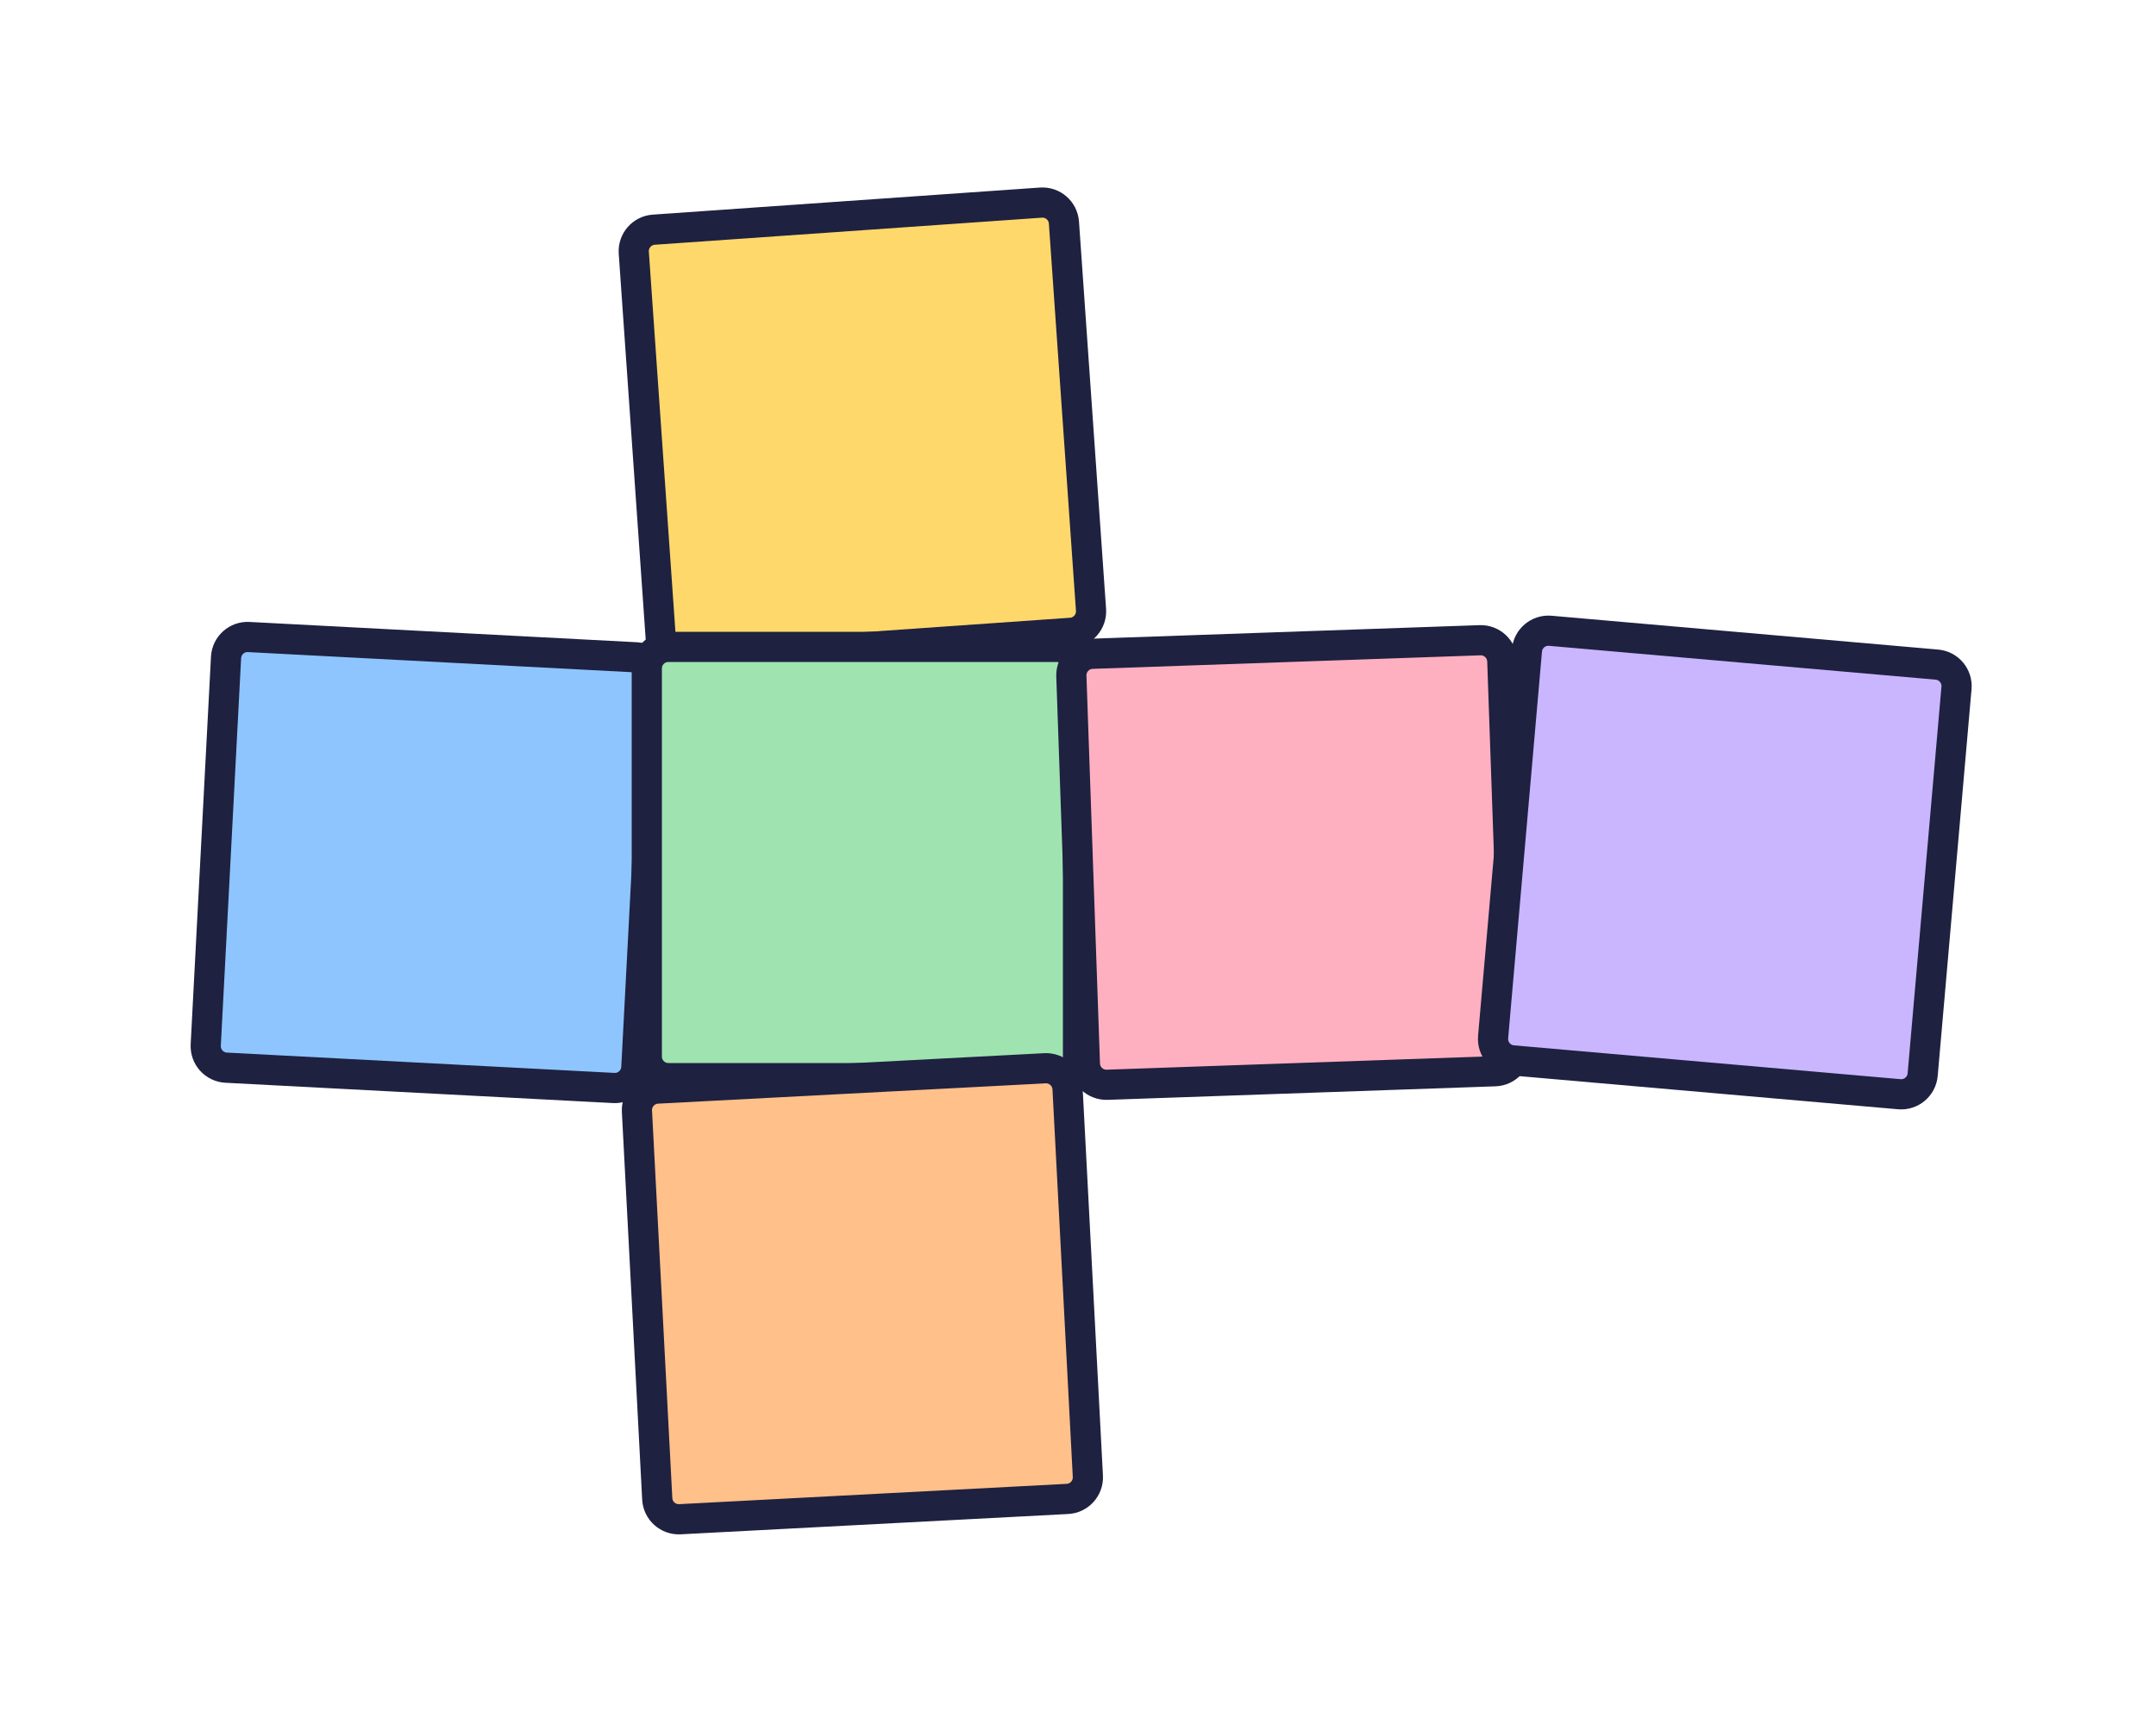
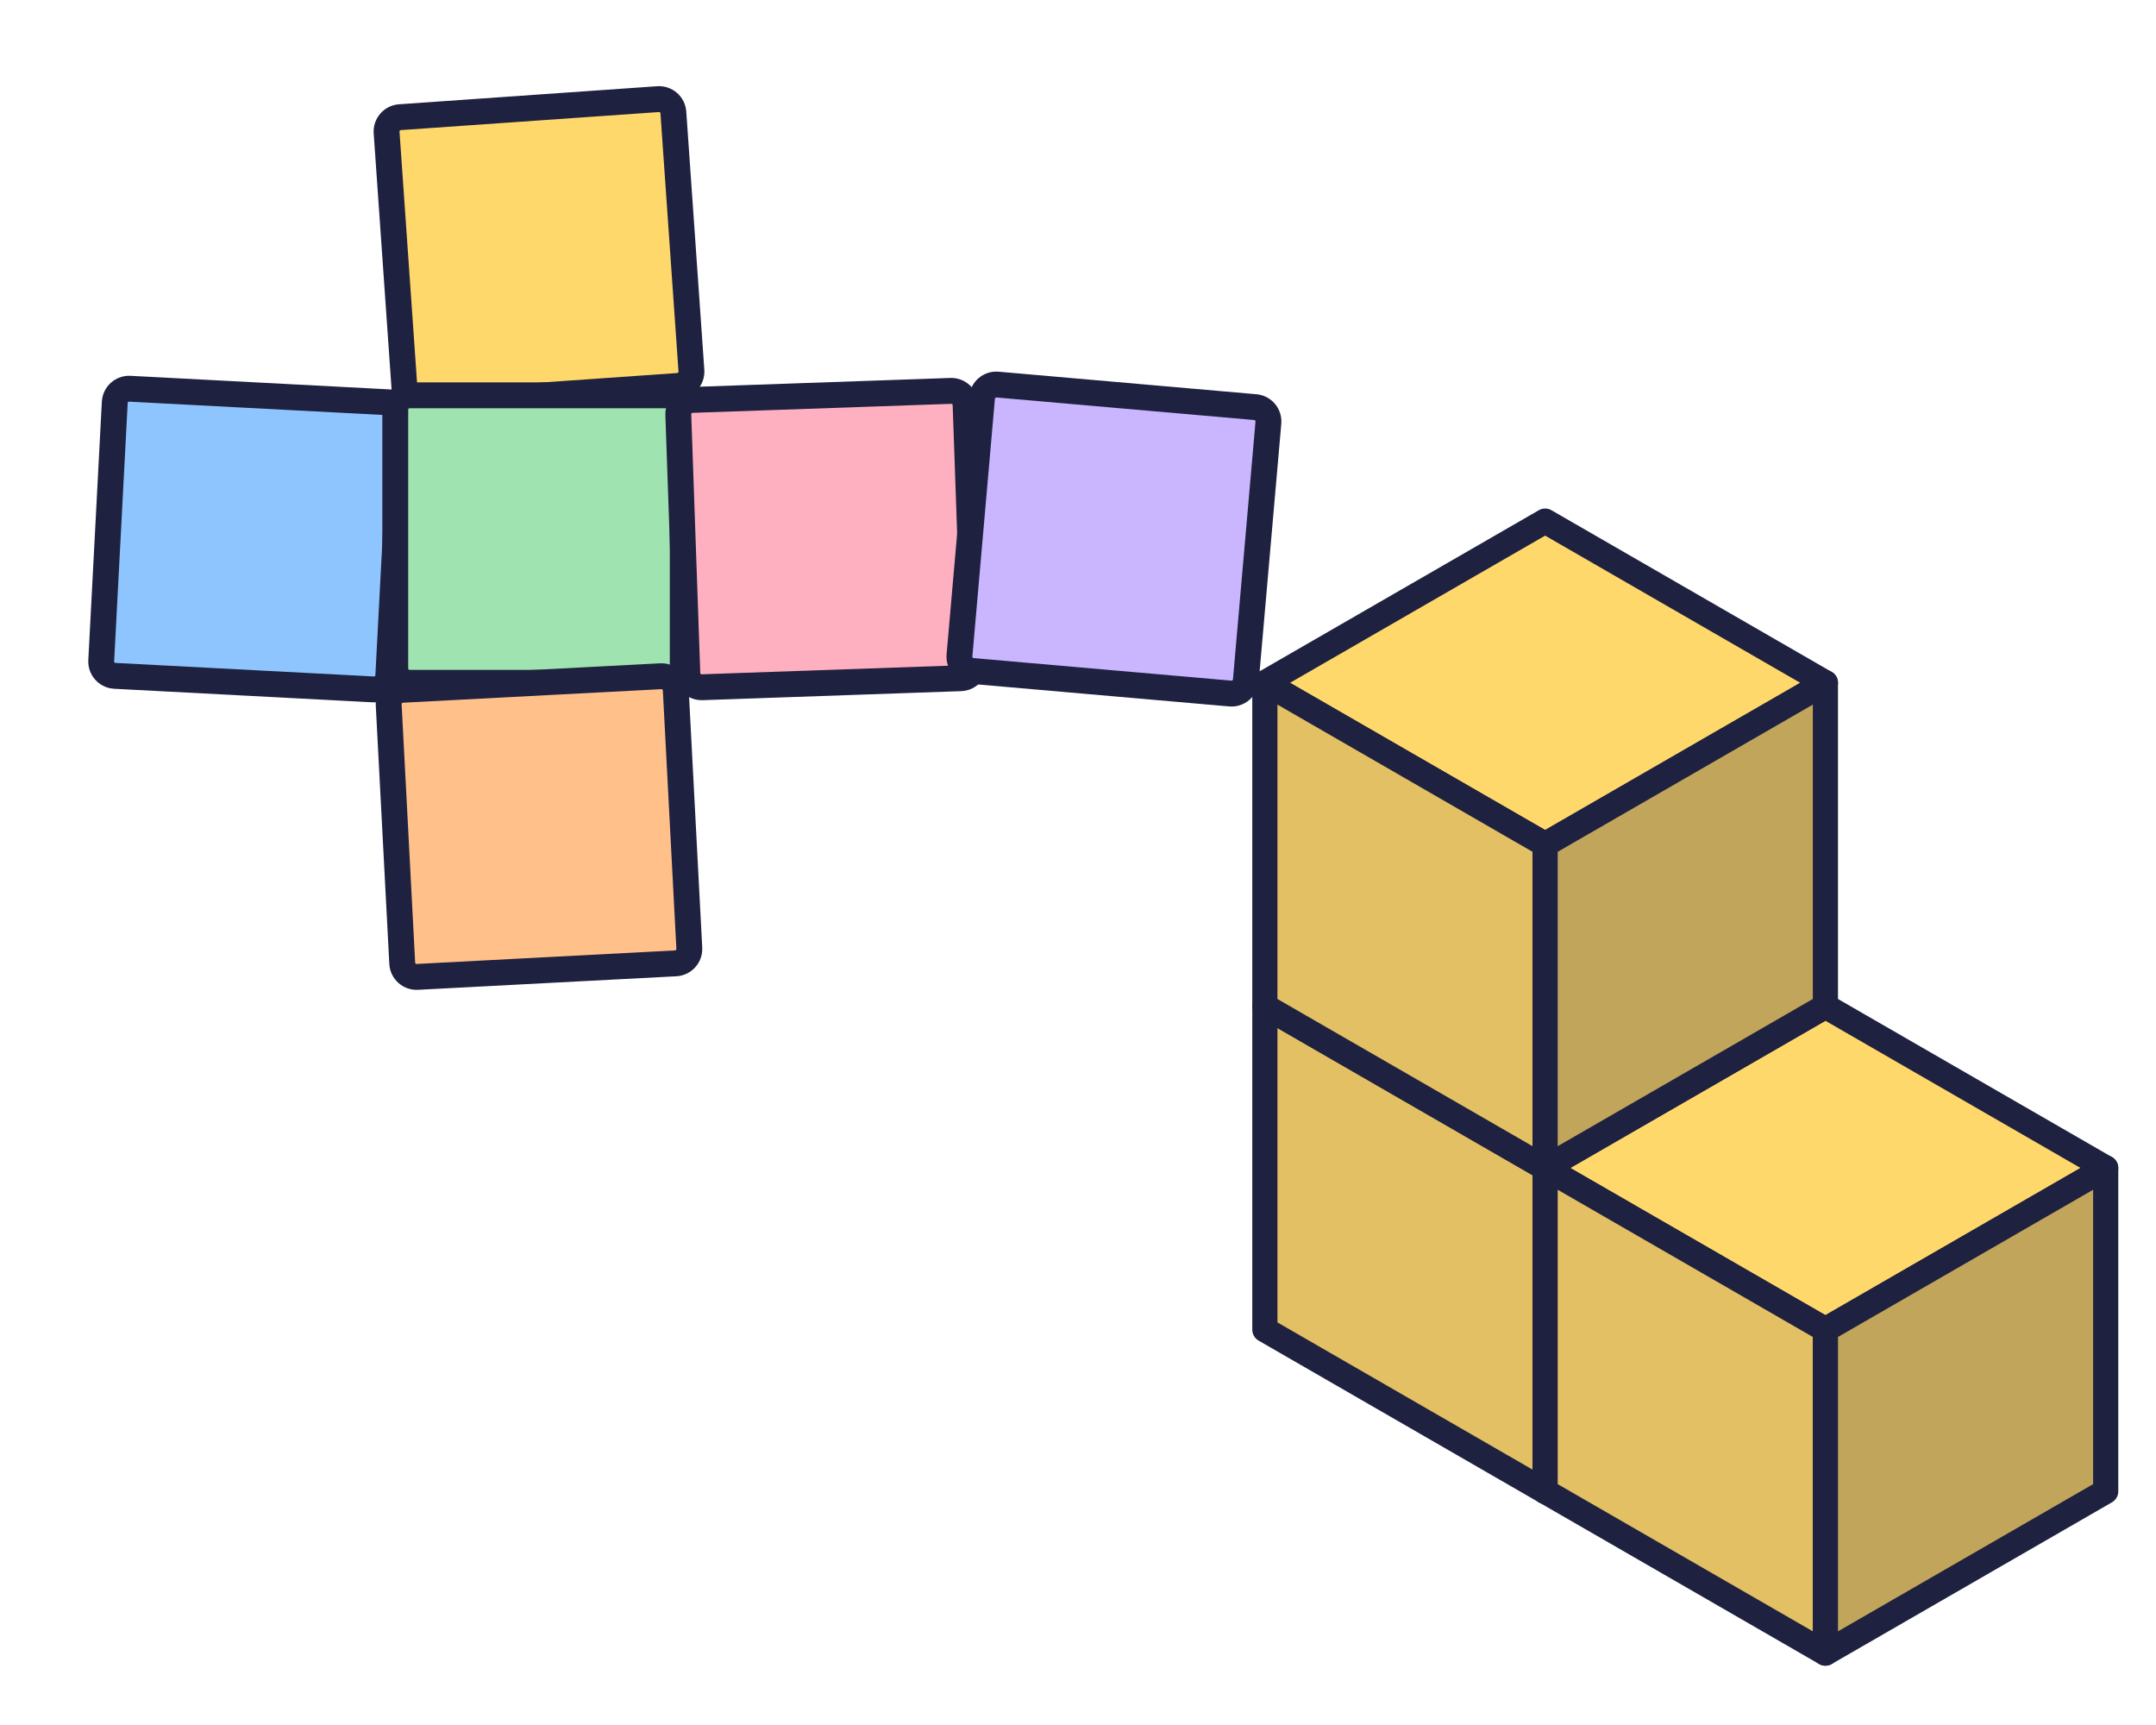
- <svg xmlns="http://www.w3.org/2000/svg" viewBox="-0.5 -0.5 5 4" width="170" height="136">
-   <g stroke="#1e2140" stroke-width="0.07" stroke-linejoin="round">
+ <svg xmlns="http://www.w3.org/2000/svg" viewBox="-0.5 -0.5 6 4.8" width="170" height="136">
+   <g transform="translate(-0.2 -0.2) scale(0.8)" stroke="#1e2140" stroke-width="0.09" stroke-linejoin="round">
    <rect x="1" y="0" width="1" height="1" rx="0.05" fill="#ffd86b" transform="rotate(-4 1.5 0.5)" />
    <rect x="0" y="1" width="1" height="1" rx="0.05" fill="#8ec5ff" transform="rotate(3 0.5 1.5)" />
    <rect x="1" y="1" width="1" height="1" rx="0.05" fill="#9fe3b0" />
    <rect x="2" y="1" width="1" height="1" rx="0.05" fill="#ffb0c0" transform="rotate(-2 2.5 1.5)" />
    <rect x="3" y="1" width="1" height="1" rx="0.05" fill="#c9b6ff" transform="rotate(5 3.5 1.5)" />
    <rect x="1" y="2" width="1" height="1" rx="0.05" fill="#ffc08a" transform="rotate(-3 1.5 2.5)" />
  </g>
+   <g stroke="#1e2140" stroke-width="0.07" stroke-linejoin="round">
+     <polygon points="3.80,1.85 4.58,2.30 3.80,2.75 3.02,2.30" fill="#ffd86b" />
+     <polygon points="3.02,3.20 3.80,3.65 3.80,2.75 3.02,2.30" fill="#e2c063" />
+     <polygon points="4.58,3.20 3.80,3.65 3.80,2.75 4.58,2.30" fill="#c1a55a" />
+     <polygon points="4.58,2.30 5.36,2.75 4.58,3.20 3.80,2.75" fill="#ffd86b" />
+     <polygon points="3.80,3.65 4.58,4.10 4.58,3.20 3.80,2.75" fill="#e2c063" />
+     <polygon points="5.36,3.65 4.58,4.10 4.58,3.20 5.36,2.75" fill="#c1a55a" />
+     <polygon points="3.80,0.95 4.58,1.40 3.80,1.85 3.02,1.40" fill="#ffd86b" />
+     <polygon points="3.02,2.30 3.80,2.75 3.80,1.85 3.02,1.40" fill="#e2c063" />
+     <polygon points="4.58,2.30 3.80,2.75 3.80,1.85 4.58,1.40" fill="#c1a55a" />
+   </g>
</svg>
